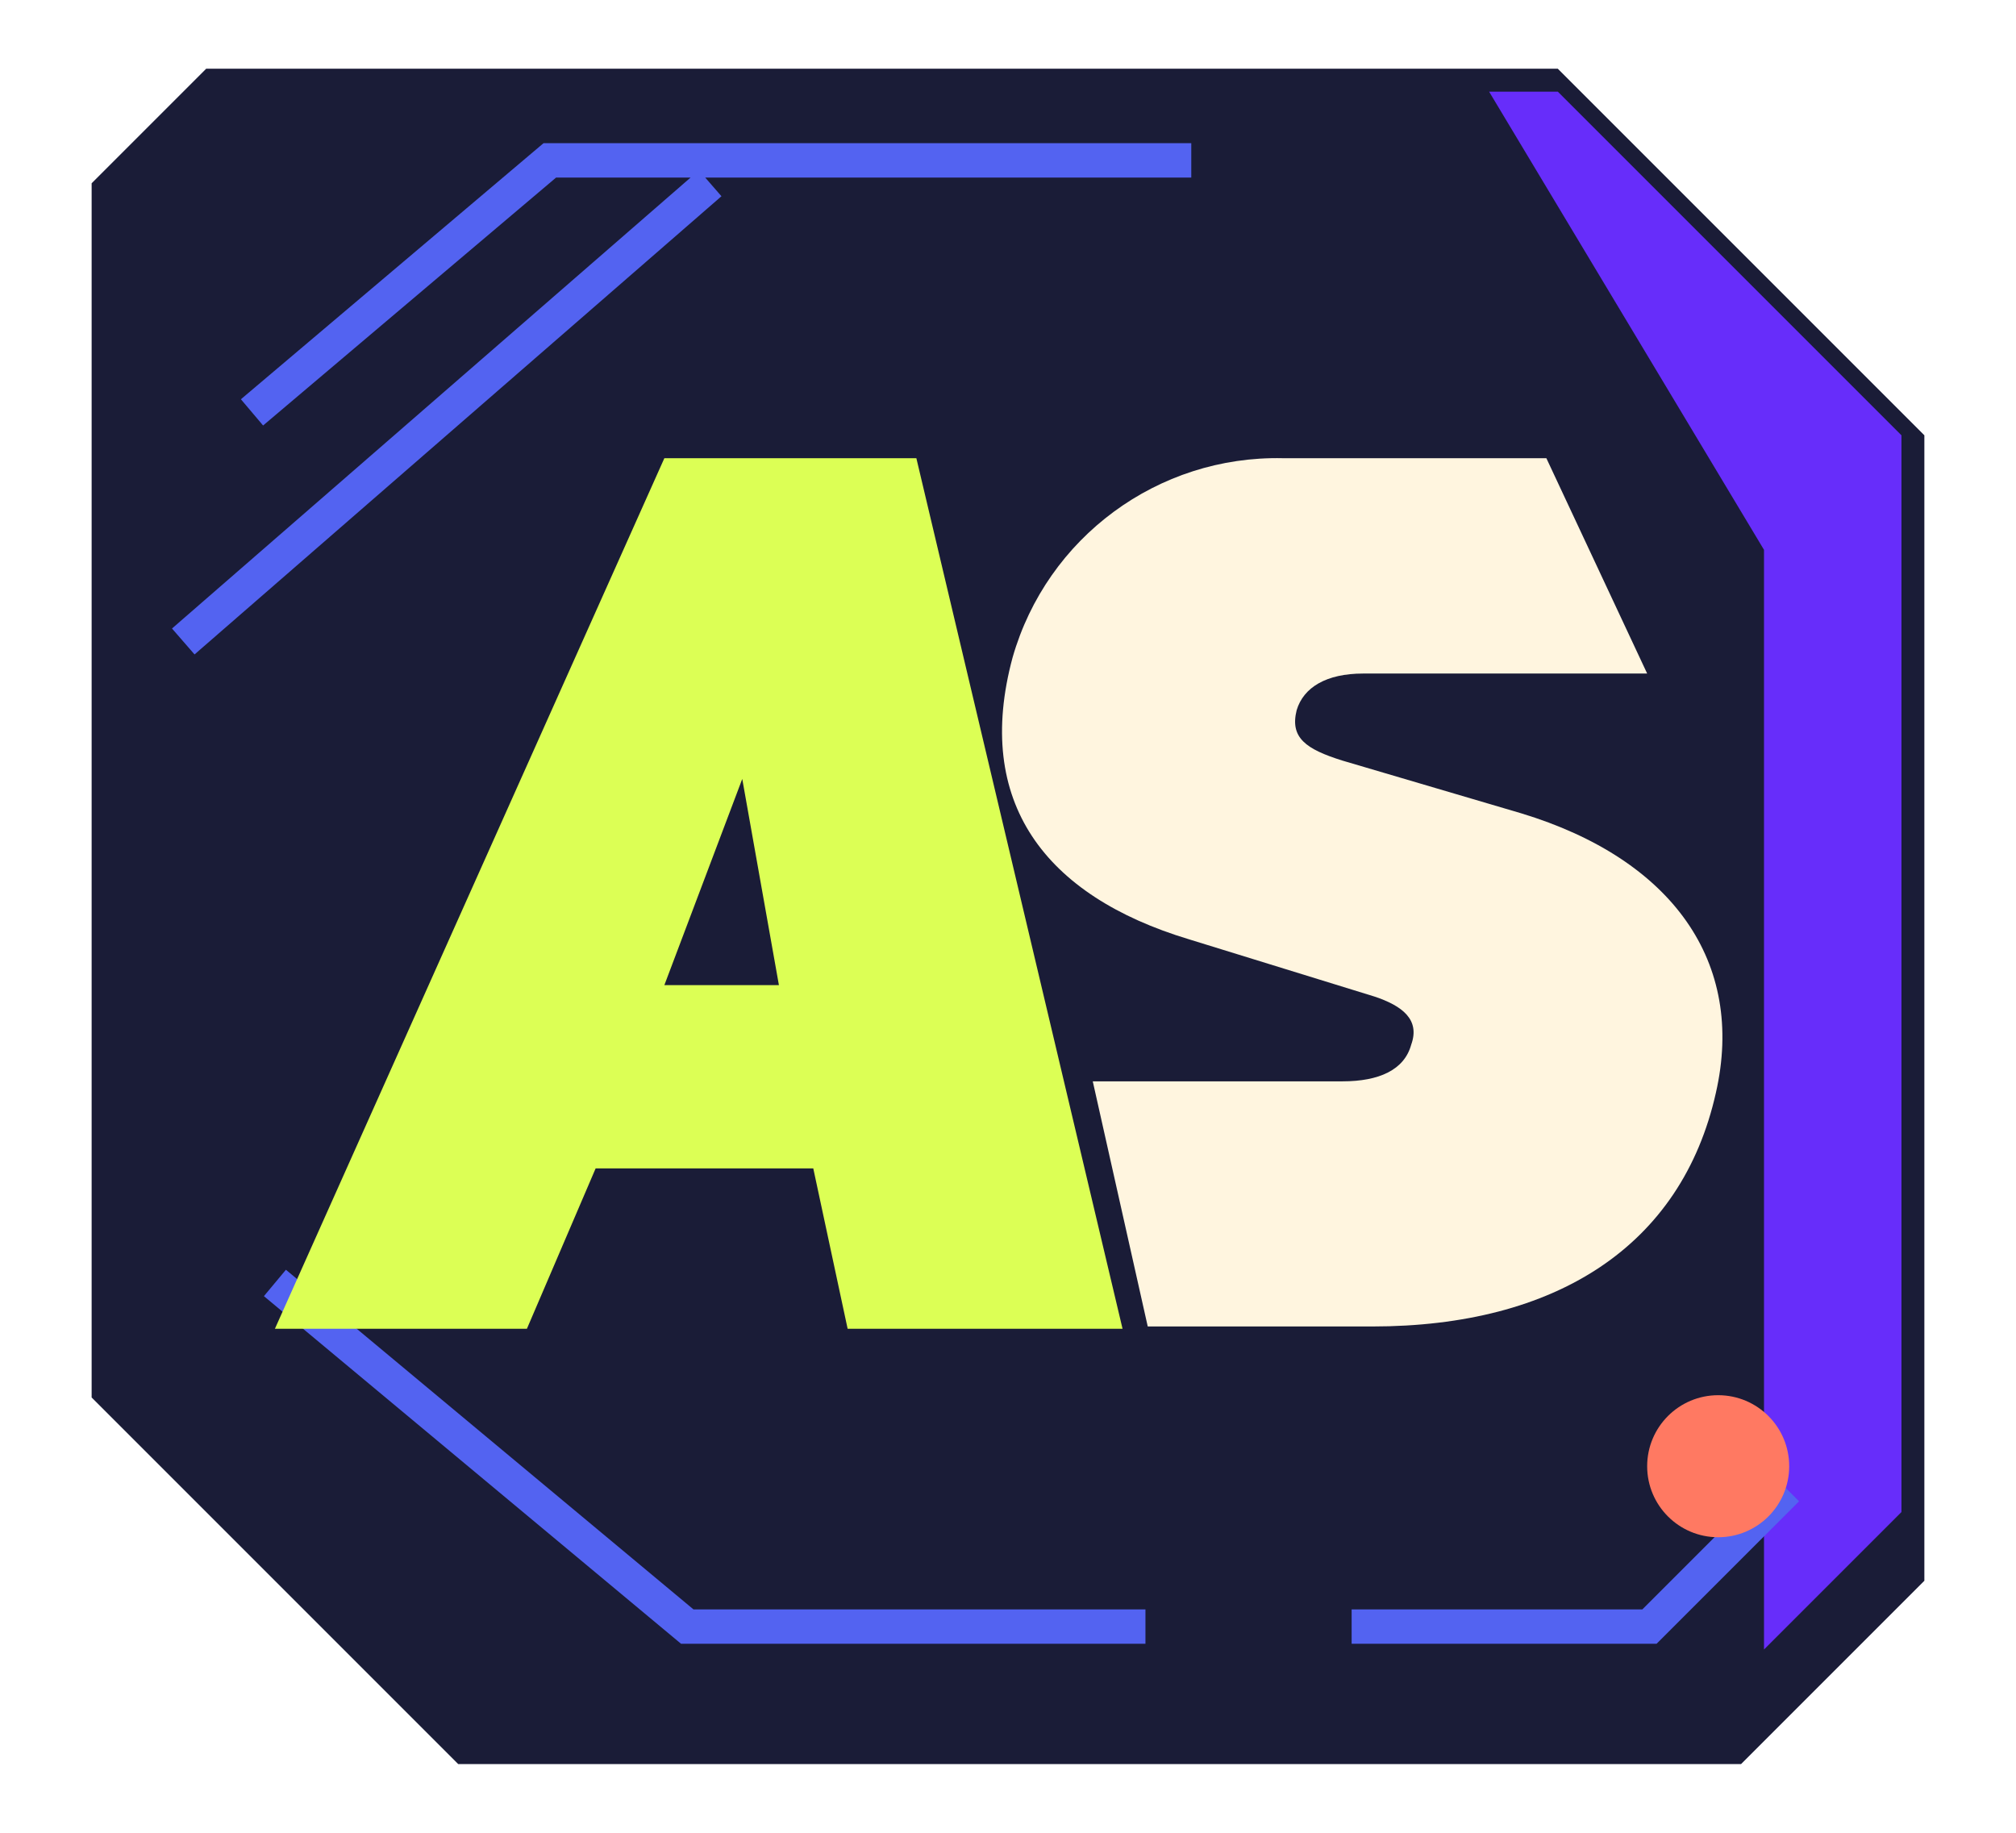
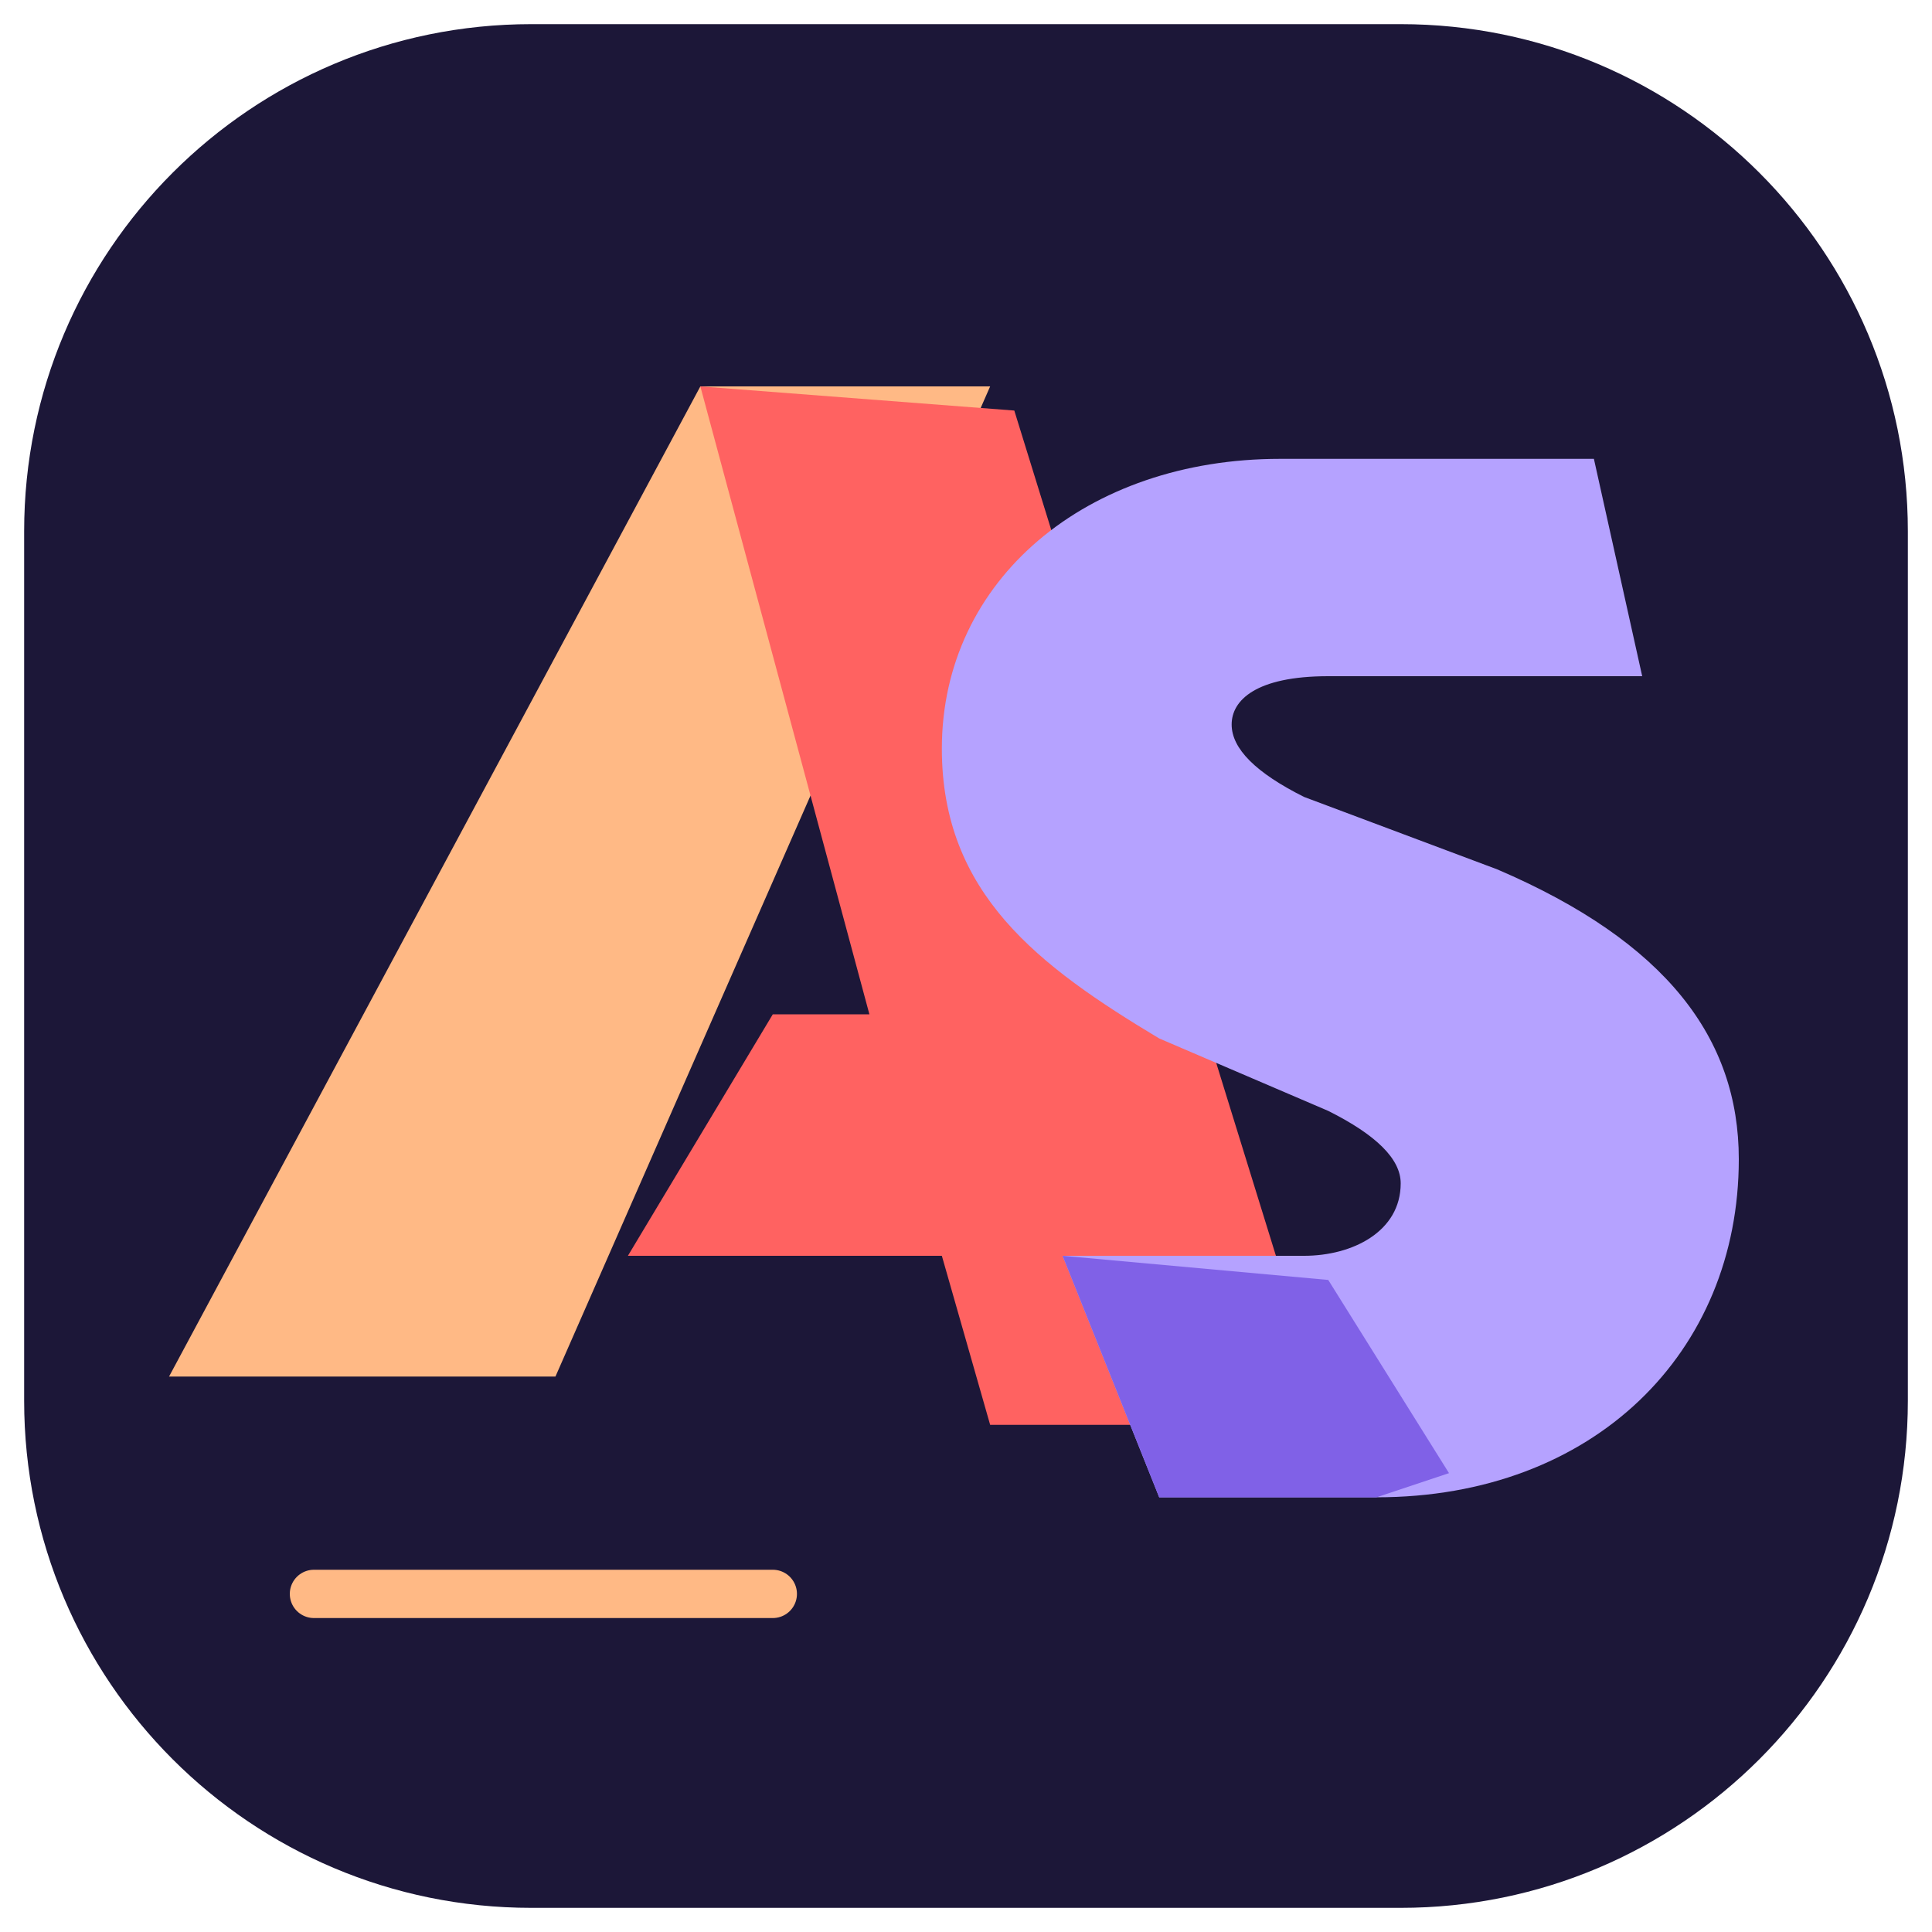
- <svg xmlns="http://www.w3.org/2000/svg" viewBox="0 0 88 80" role="img" aria-labelledby="title">
-   <path fill="#1a1c37" d="M9 3h59l16 16v50l-8 8H20L4 61V8z" />
-   <path fill="#672dfa" d="M65 4h3l15 15v47l-6 6V24z" />
-   <path fill="none" stroke="#5363f1" stroke-width="1.5" d="M11 18 24 7h28M8 28 31 8m28 63h13l6-6M12 56l18 15h20" />
-   <path fill="#dcff55" fill-rule="evenodd" d="M12 58 29 20h11l9 38H37l-1.5-7H26l-3 7zm17-15h5l-1.6-9z" />
-   <path fill="#fff5df" d="M67.5 20H56a12 12 0 0 0-11.8 8.7c-1.7 6.3 1.4 10.4 7.7 12.3l8.1 2.5c1.2.4 2 1 1.6 2.1-.3 1.1-1.4 1.6-3 1.6H47.7l2.4 10.7h9.8c8 0 13.5-3.5 15-10.2 1.3-5.7-1.9-10.2-8.5-12.2l-7.8-2.3c-1.6-.5-2.3-1-2-2.2.3-1 1.3-1.6 2.9-1.6h12.4z" />
-   <circle cx="75" cy="64" r="3.1" fill="#ff7962" />
+ <svg xmlns="http://www.w3.org/2000/svg" viewBox="0 0 80 80" role="img" aria-labelledby="title">
+   <rect x="1" y="1" width="78" height="78" rx="21" fill="#1c1738" />
+   <path d="M7 57 29 16h12L23 57z" fill="#ffb985" />
+   <path d="m29 16 13 1 13 42H41l-2-7H26l6-10h4z" fill="#ff6261" />
+   <path d="M66 19H53c-8 0-14 5-14 12 0 6 4 9 9 12l7 3c2 1 3 2 3 3 0 2-2 3-4 3H44l4 10h9c9 0 15-6 15-14 0-5-3-9-10-12l-8-3c-2-1-3-2-3-3s1-2 4-2h13z" fill="#b5a2ff" />
+   <path d="m44 52 11 1 5 8-3 1h-9z" fill="#8061e7" />
+   <path d="M13 66h19" stroke="#ffb985" stroke-width="2" stroke-linecap="round" />
</svg>
